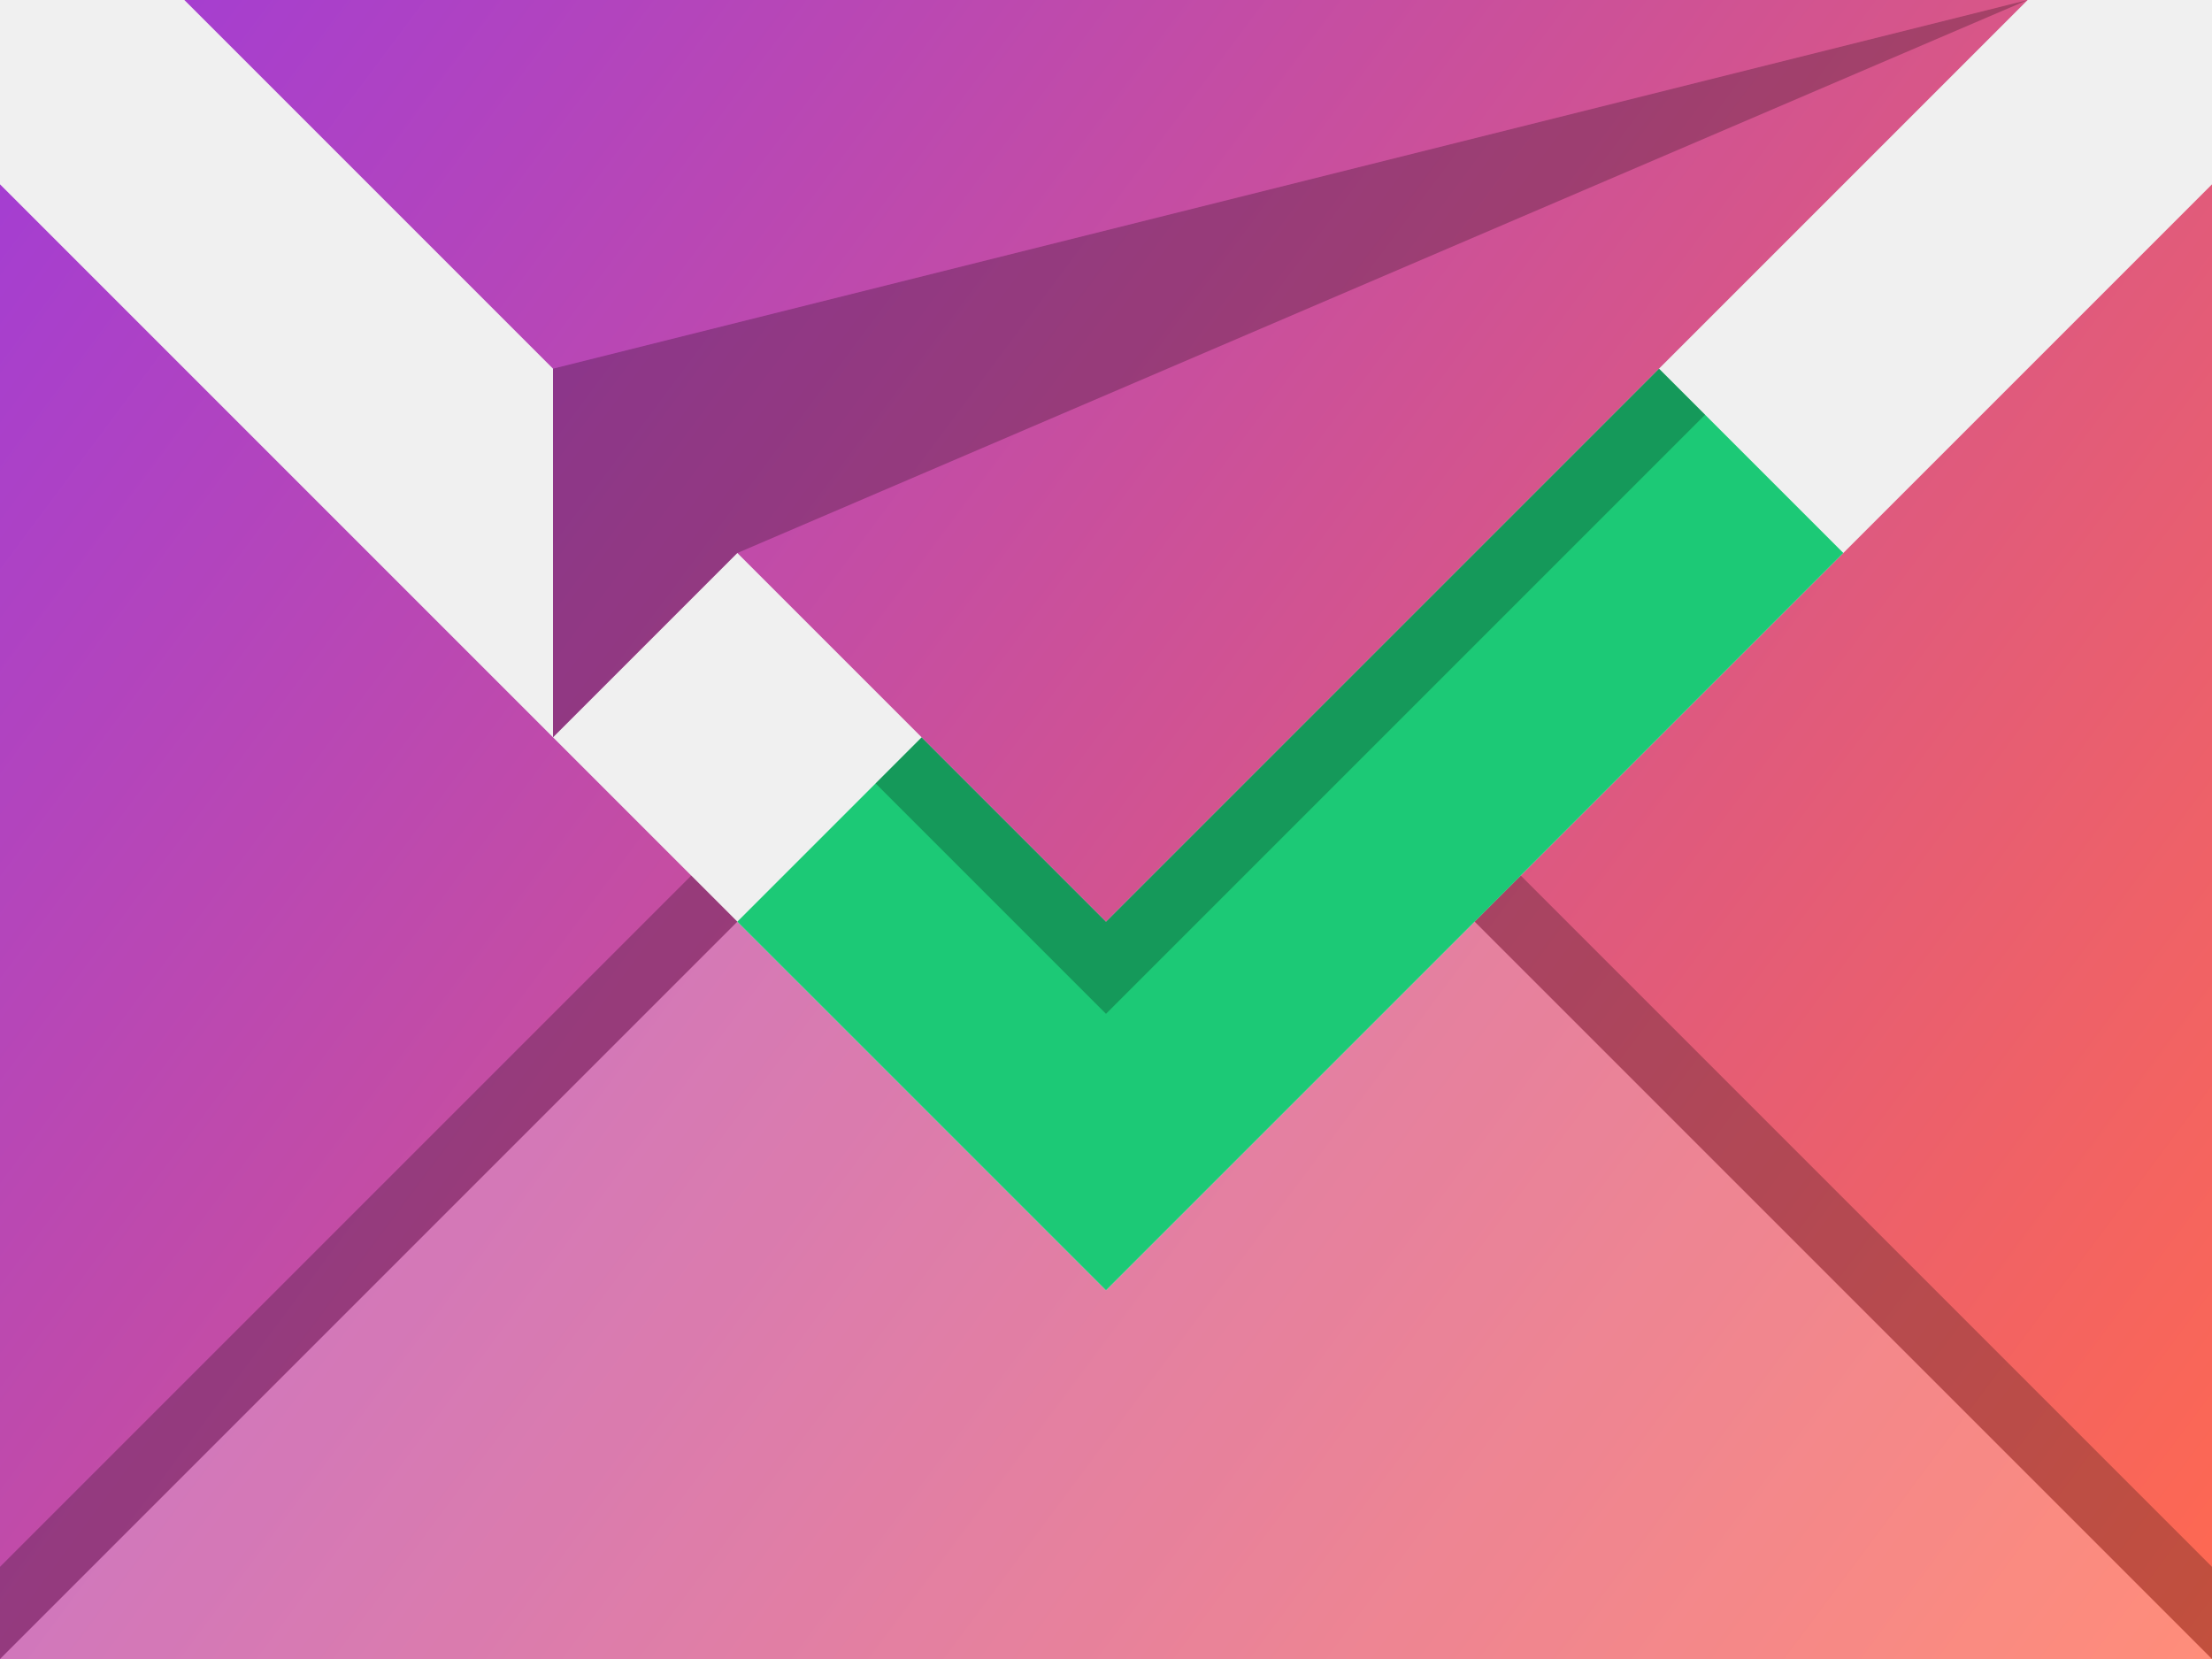
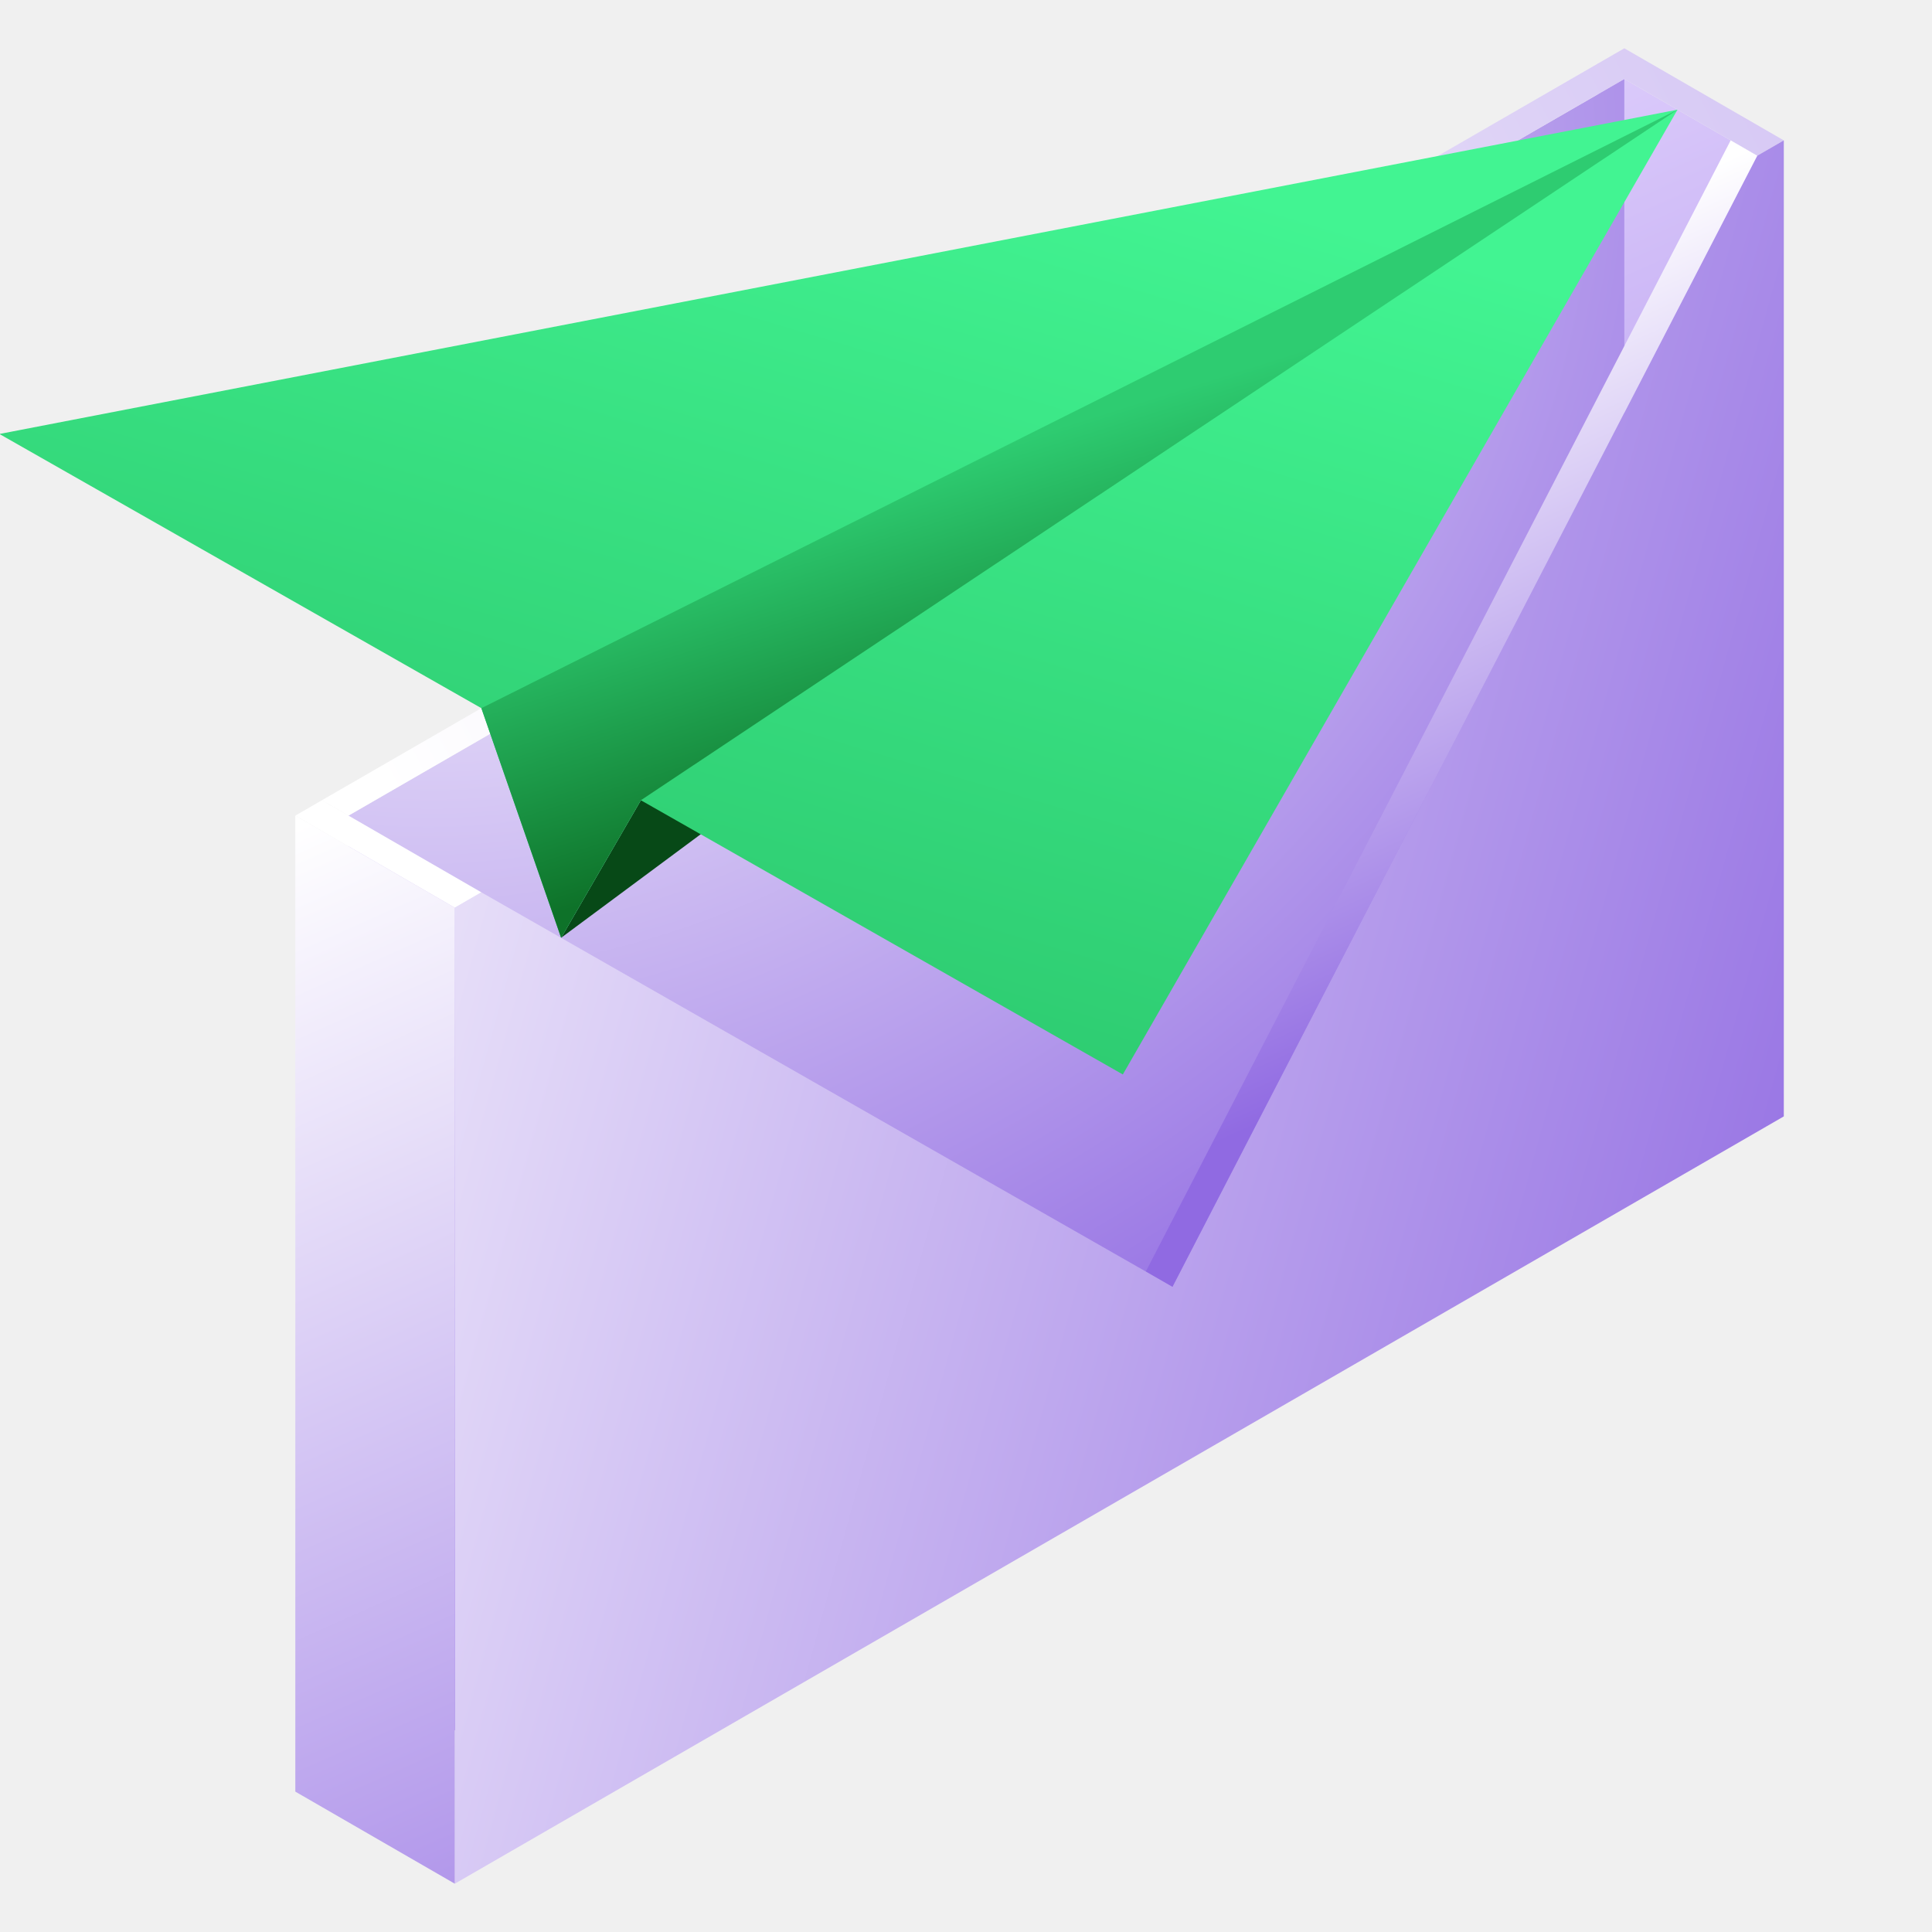
- <svg xmlns="http://www.w3.org/2000/svg" version="1.1" id="Layer_1" x="0px" y="0px" viewBox="0 0 24 18" enable-background="new 0 0 24 18" xml:space="preserve">
+ <svg xmlns="http://www.w3.org/2000/svg" version="1.1" id="Layer_1" x="0px" y="0px" width="120px" height="120px" viewBox="0 0 120 120" enable-background="new 0 0 120 120" xml:space="preserve">
  <g>
-     <linearGradient id="SVGID_1_" gradientUnits="userSpaceOnUse" x1="23.49" y1="18.572" x2="-0.469" y2="0.697">
-       <stop offset="0" style="stop-color:#FF6950" />
-       <stop offset="1" style="stop-color:#A13CD6" />
+     <g id="background_2_">
+       <linearGradient id="side_x5F_right_2_" gradientUnits="userSpaceOnUse" x1="85.738" y1="-4.247" x2="123.341" y2="80.055">
+         <stop offset="0" style="stop-color:#E8DBFF" />
+         <stop offset="1" style="stop-color:#906AE2" />
+       </linearGradient>
+       <polygon id="side_x5F_right_1_" fill="url(#side_x5F_right_2_)" points="99.239,3.953 109.144,9.672 109.145,70.295     99.239,64.576   " />
+       <g id="background_3_">
+         <radialGradient id="SVGID_1_" cx="32.434" cy="17.822" r="97.785" gradientTransform="matrix(0.8727 -0.4882 0.4056 0.725 -3.1002 20.7362)" gradientUnits="userSpaceOnUse">
+           <stop offset="0" style="stop-color:#FFFFFF" />
+           <stop offset="1" style="stop-color:#906AE2" />
+         </radialGradient>
+         <polygon fill="url(#SVGID_1_)" points="21.645,50.659 100.89,4.906 100.89,65.529 21.645,111.281    " />
+       </g>
+       <linearGradient id="cap_1_" gradientUnits="userSpaceOnUse" x1="23.612" y1="48.498" x2="260.712" y2="-74.303">
+         <stop offset="0" style="stop-color:#FFFFFF" />
+         <stop offset="1" style="stop-color:#906AE2" />
+       </linearGradient>
+       <polygon id="cap_4_" fill="url(#cap_1_)" points="19.994,49.705 99.239,3.953 100.89,3 110.795,8.719 109.145,9.672 100.89,4.906     21.645,50.659   " />
+     </g>
+     <g id="foreground_2_">
+       <g id="foreground_3_">
+         <linearGradient id="SVGID_2_" gradientUnits="userSpaceOnUse" x1="3.353" y1="44.649" x2="120.561" y2="76.906">
+           <stop offset="0" style="stop-color:#FFFFFF" />
+           <stop offset="1" style="stop-color:#906AE2" />
+         </linearGradient>
+         <polygon fill="url(#SVGID_2_)" points="109.145,9.672 72.824,79.921 29.899,55.424 28.248,56.378 28.248,117 29.899,116.047      109.145,70.295 110.795,69.341 110.795,8.719    " />
+         <linearGradient id="SVGID_3_" gradientUnits="userSpaceOnUse" x1="80.11" y1="22.243" x2="97.733" y2="60.963">
+           <stop offset="0" style="stop-color:#FFFFFF" />
+           <stop offset="1" style="stop-color:#906AE2" />
+         </linearGradient>
+         <polygon fill="url(#SVGID_3_)" points="107.494,8.719 109.144,9.672 72.824,79.921 71.173,78.968    " />
+       </g>
+       <linearGradient id="side_x5F_left_2_" gradientUnits="userSpaceOnUse" x1="10.404" y1="54.927" x2="48.006" y2="139.228">
+         <stop offset="0" style="stop-color:#FFFFFF" />
+         <stop offset="1" style="stop-color:#906AE2" />
+       </linearGradient>
+       <polygon id="side_x5F_left_1_" fill="url(#side_x5F_left_2_)" points="28.248,56.378 18.343,50.659 18.343,111.281 28.248,117       " />
+       <polygon id="cap_2_" fill="#FFFFFF" points="19.994,49.705 18.343,50.659 28.248,56.378 29.899,55.424 21.645,50.659   " />
+     </g>
+   </g>
+   <g>
+     <polygon fill="#074917" points="34.852,58.248 104.192,6.813 39.805,49.705  " />
+     <linearGradient id="SVGID_4_" gradientUnits="userSpaceOnUse" x1="55.465" y1="5.51" x2="39.499" y2="59.126">
+       <stop offset="0" style="stop-color:#42F492" />
+       <stop offset="1" style="stop-color:#2ECC71" />
    </linearGradient>
-     <polygon fill="url(#SVGID_1_)" points="12,14 0,2 0,18 24,18 24,2  " />
-     <polygon opacity="0.24" fill="#FFFFFF" points="0,18 12,6 24,18  " />
-     <polygon fill="#1CC976" points="8,10 10,8 12,10 18,4 20,6 12,14  " />
-     <linearGradient id="SVGID_2_" gradientUnits="userSpaceOnUse" x1="27.081" y1="13.759" x2="3.122" y2="-4.116">
-       <stop offset="0" style="stop-color:#FF6950" />
-       <stop offset="1" style="stop-color:#A13CD6" />
+     <polygon fill="url(#SVGID_4_)" points="104.192,6.813 69.741,66.737 39.805,49.705 34.852,58.248 29.899,43.986 -0.036,26.955  " />
+     <linearGradient id="SVGID_5_" gradientUnits="userSpaceOnUse" x1="67.251" y1="26.049" x2="73.108" y2="44.552">
+       <stop offset="0" style="stop-color:#2ECC71" />
+       <stop offset="1" style="stop-color:#0E7229" />
    </linearGradient>
-     <polygon fill="url(#SVGID_2_)" points="2,0 6,4 6,8 8,6 12,10 22,0  " />
-     <polygon opacity="0.24" points="6,4 6,8 8,6 22,0  " />
-     <polygon opacity="0.24" points="0,18 0,17 7.5,9.5 8,10  " />
-     <polygon opacity="0.24" points="24,18 24,17 16.5,9.5 16,10  " />
-     <polygon opacity="0.24" points="12,11 18.5,4.5 18,4 12,10 10,8 9.5,8.5  " />
+     <polygon fill="url(#SVGID_5_)" points="29.899,43.986 34.852,58.248 39.805,49.705 104.192,6.813  " />
  </g>
</svg>
